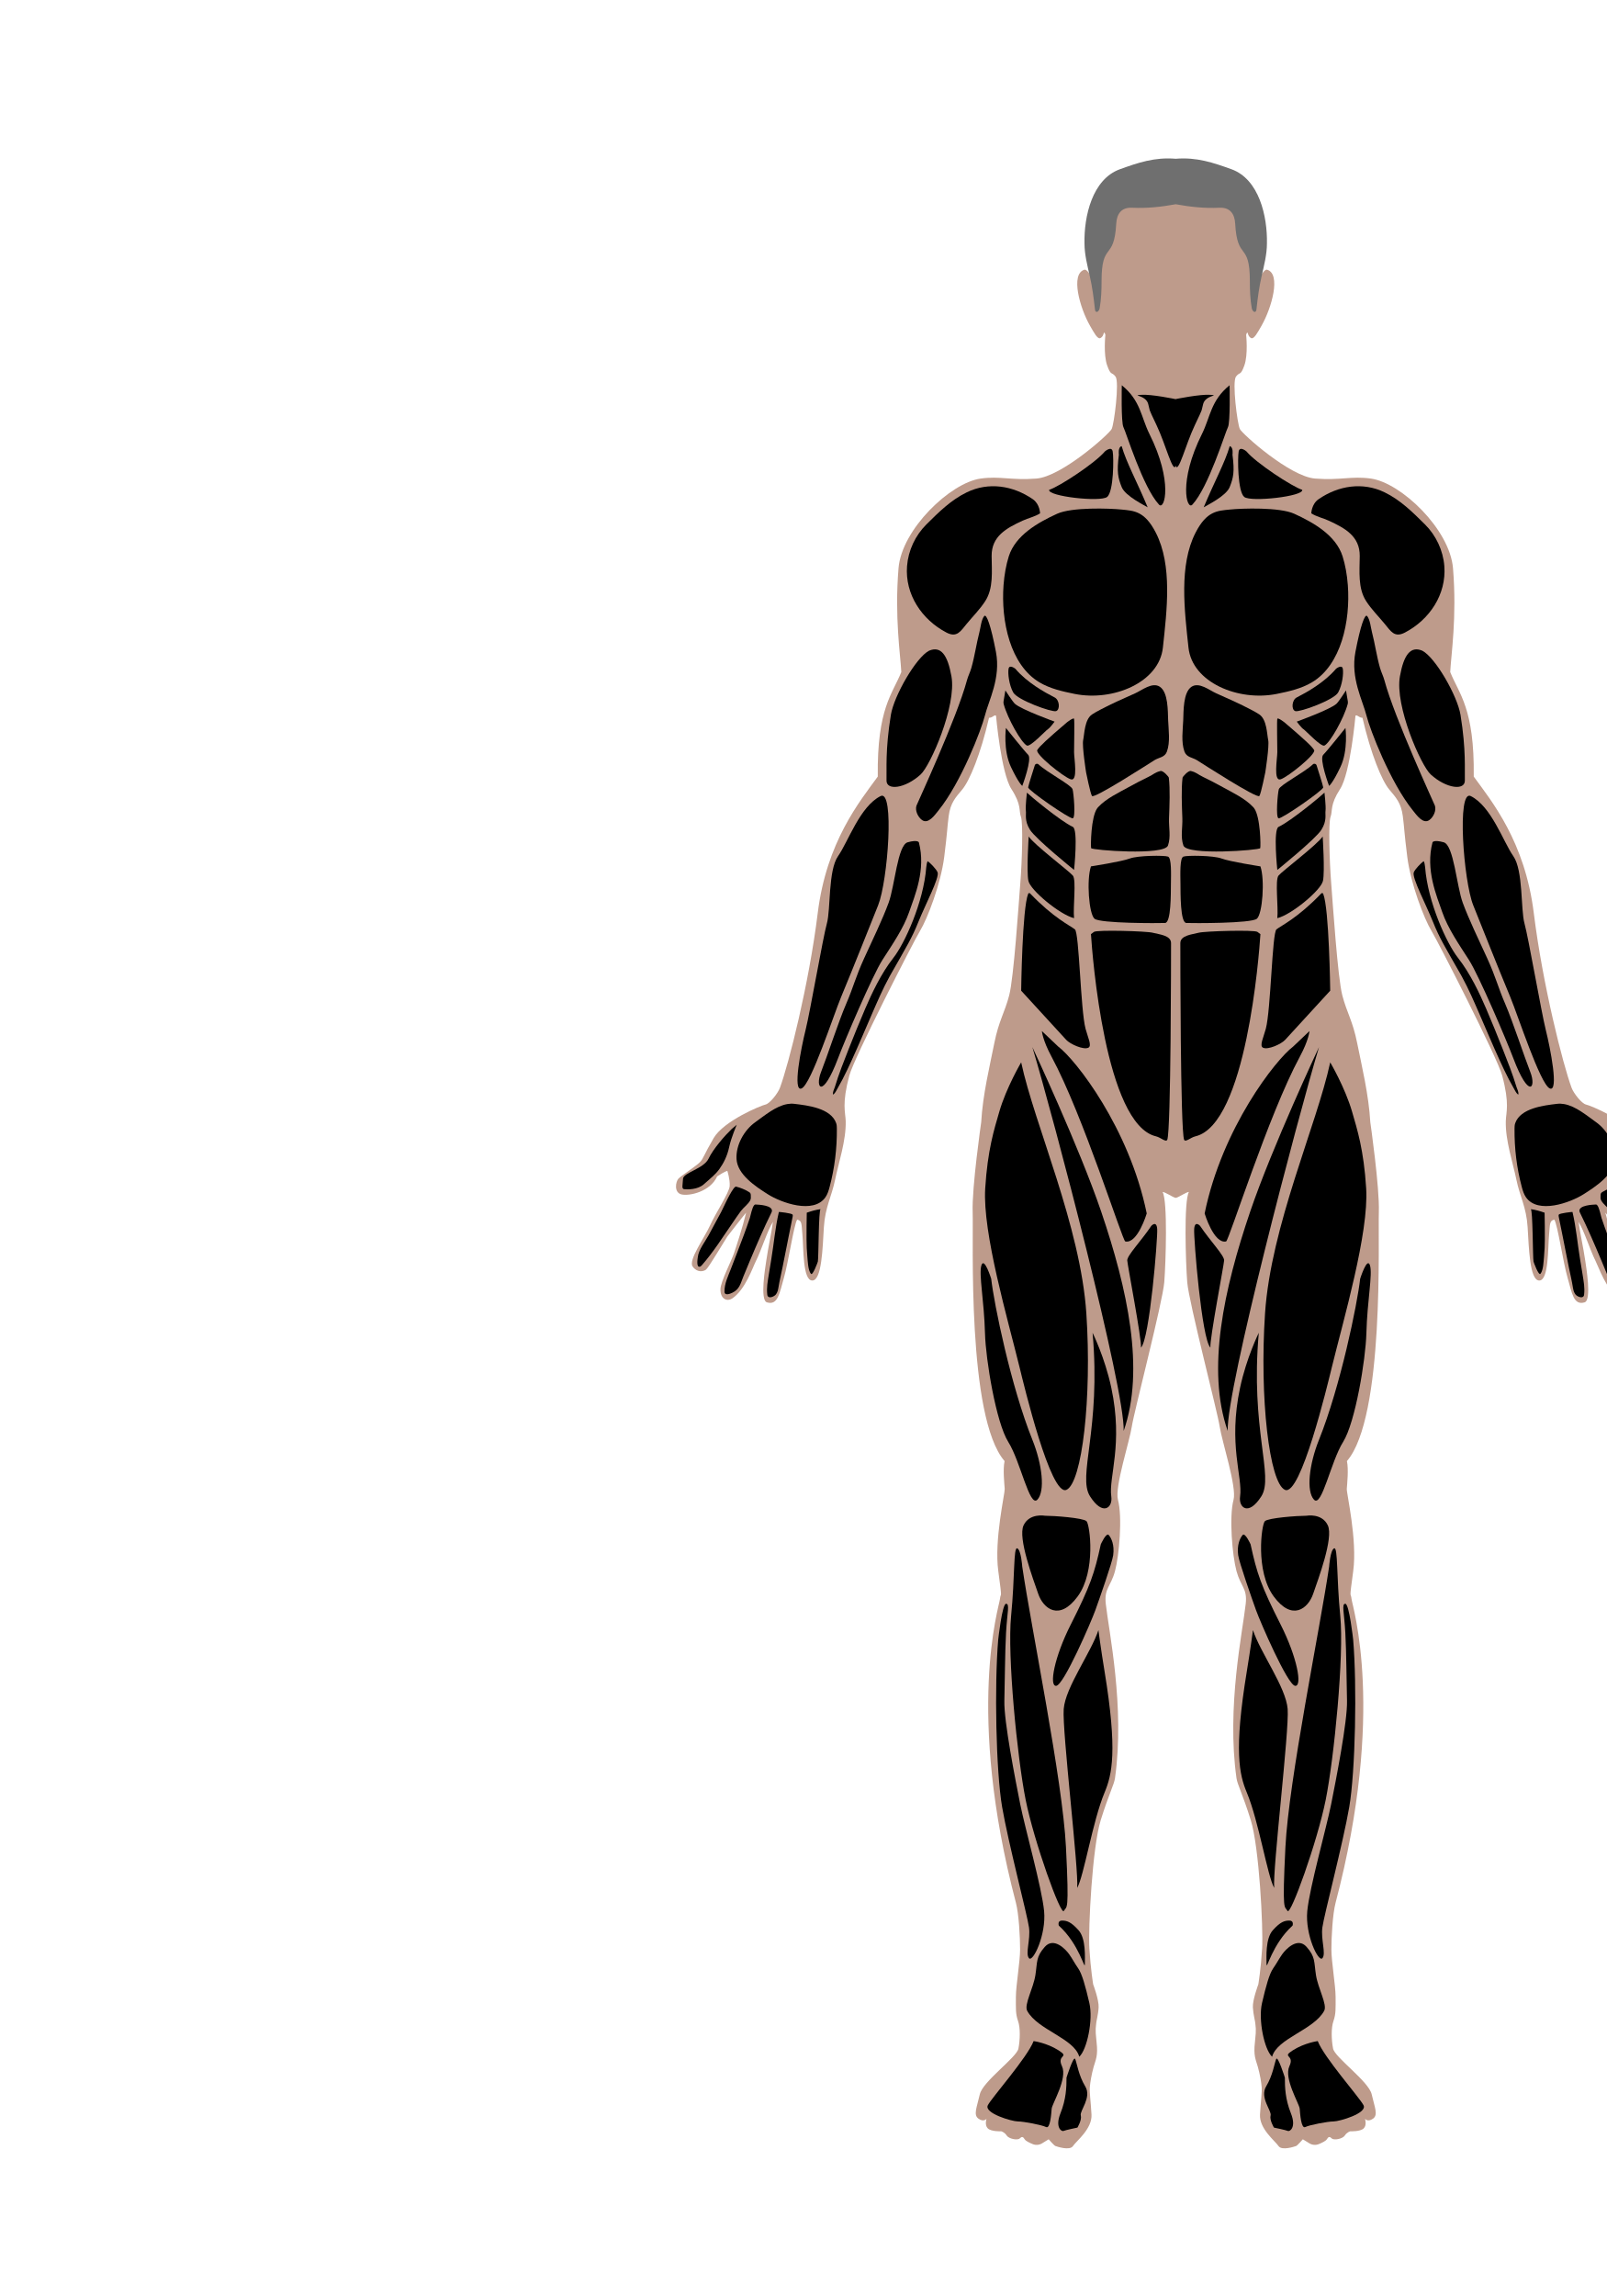
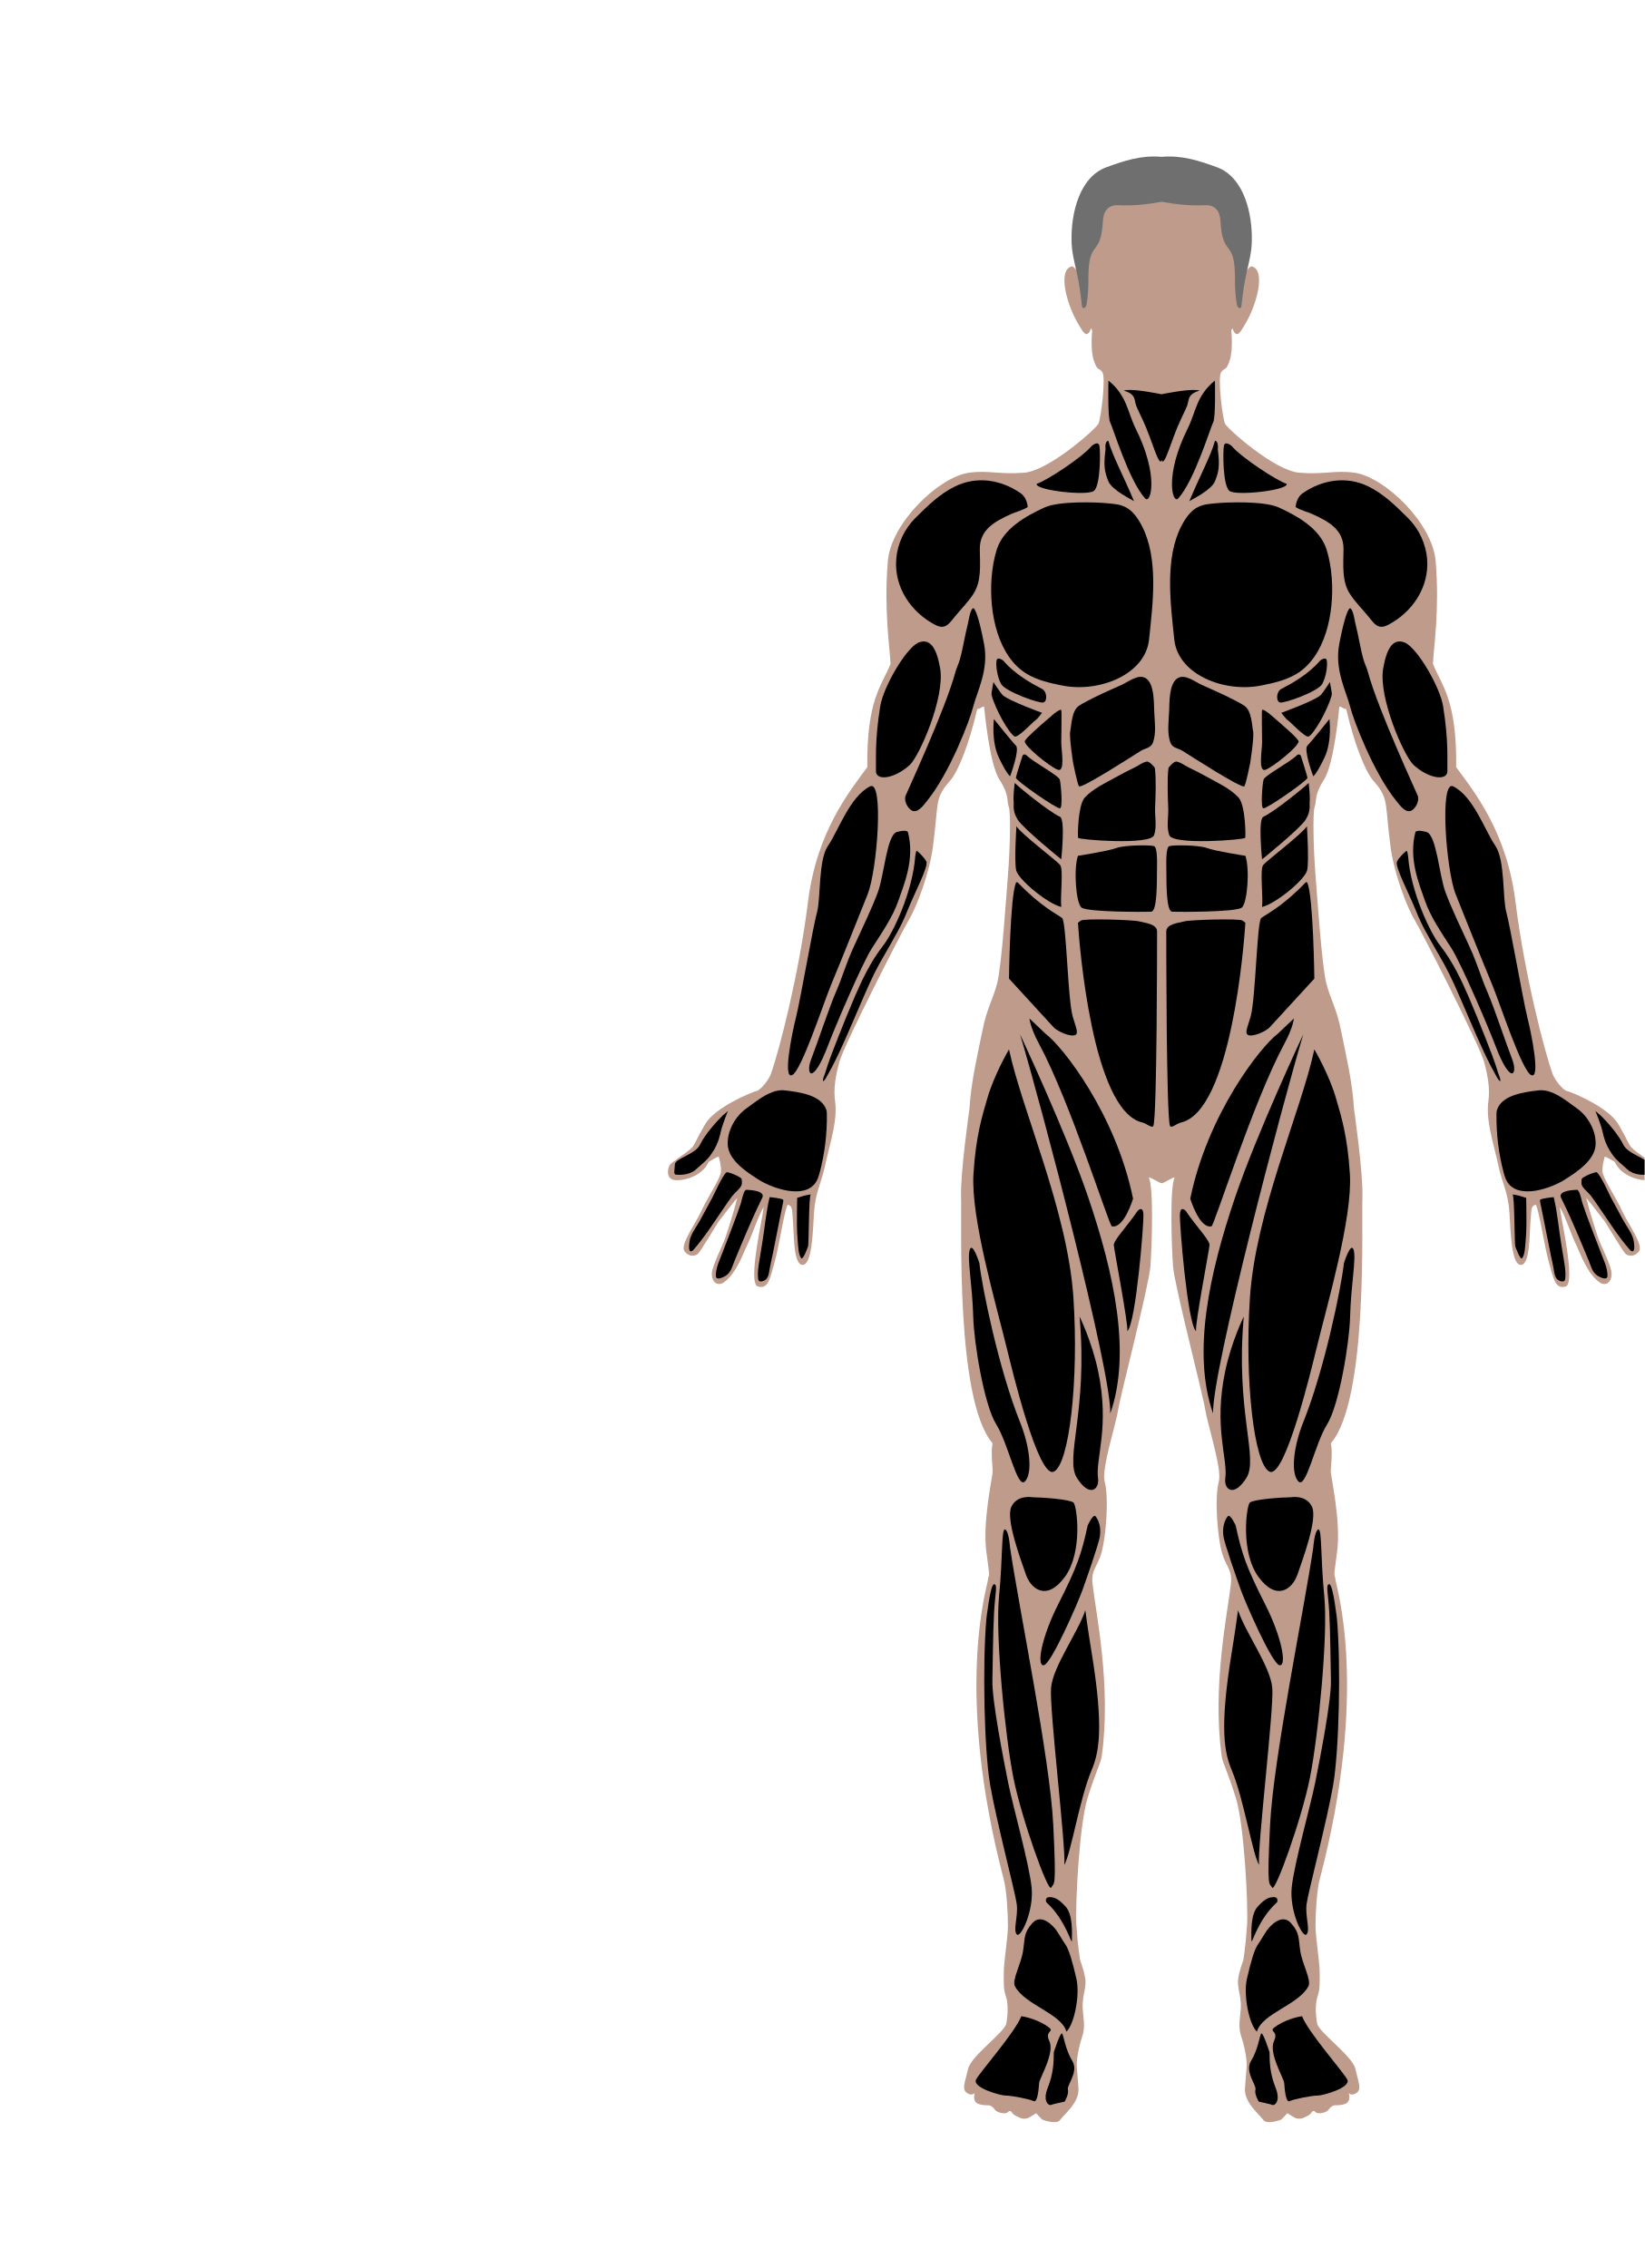
- <svg xmlns="http://www.w3.org/2000/svg" version="1.1" viewBox="0 0 1400 2000" preserveAspectRatio="xMidYMid slice">
+ <svg xmlns="http://www.w3.org/2000/svg" version="1.1" viewBox="0 0 1450 2000" preserveAspectRatio="xMidYMid slice">
  <style type="text/css">
	.st0{fill:#BE9B8B;}
	.st1{fill:#6F6F6F;}
	.st2 { transition: fill .3s, stroke .3s; }
	.muscle.active { fill:rgba(139,92,246,0.55) !important; stroke:#8b5cf6; stroke-width:3; }
</style>
  <g id="Background">
</g>
  <g id="Art">
    <g id="Anterior_Body">
      <path class="st0" d="M1457.55,1026.66c-2.44-2.56-15.49-10.97-18.66-14.27c-3.17-3.29-3.17-5.85-11.95-20.97    c-8.78-15.12-41.52-28.53-45.18-29.26c-3.66-0.73-10.79-9.69-12.62-14.63c-7.54-20.36-25.24-89.99-32.92-152.17    c-7.68-62.19-36.58-97.3-52.31-118.89c0.73-59.63-12.94-72.05-20.49-91.08c0.73-15,5.94-47.59,2.42-90.44    c-2.79-33.94-45.22-74.42-71.56-78.08c-17.06-2.37-26.46,1.71-48.53,0c-22.07-1.71-63.41-38.78-65.6-43.16    c-2.19-4.39-6.83-40.97-3.41-45.6c3.41-4.63,3.9-0.24,7.32-9.75c3.41-9.51,1.57-26.61,1.57-26.61s0.91-3.65,1.54-1.13    c0.37,1.46,1.1,2.99,2.74,3.84c2.55,1.32,5.73-4.84,9.08-10.67c8.91-15.51,17.26-45.11,4.94-48.83c-2.24-0.68-5.49,5.12-5.49,5.12    c0-2.93,2.93-30-1.46-46.82c-3.52-13.48-16.68-26.95-27.07-35.12c-12.69-9.97-38.58-10.68-45.03-10.73v0c-0.13,0-0.37,0-0.57,0    c-0.2,0-0.44,0-0.57,0v0c-6.45,0.05-32.33,0.75-45.03,10.73c-10.39,8.16-23.55,21.64-27.07,35.12    c-4.39,16.83-1.46,43.9-1.46,46.82c0,0-3.24-5.8-5.49-5.12c-12.32,3.72-3.97,33.32,4.94,48.83c3.35,5.83,6.53,11.99,9.08,10.67    c1.65-0.85,2.38-2.38,2.74-3.84c0.63-2.52,1.54,1.13,1.54,1.13s-1.84,17.1,1.57,26.61c3.41,9.51,3.9,5.12,7.32,9.75    c3.41,4.63-1.22,41.21-3.41,45.6c-2.19,4.39-43.53,41.46-65.6,43.16c-22.07,1.71-31.47-2.37-48.53,0    c-26.34,3.66-68.77,44.14-71.56,78.08c-3.52,42.85,1.69,75.44,2.42,90.44c-7.54,19.04-21.22,31.46-20.49,91.08    c-15.73,21.58-44.63,56.7-52.31,118.89c-7.68,62.19-25.38,131.81-32.92,152.17c-1.83,4.94-8.96,13.9-12.62,14.63    c-3.66,0.73-36.4,14.14-45.18,29.26c-8.78,15.12-8.78,17.68-11.95,20.97c-3.17,3.29-16.22,11.71-18.66,14.27    c-2.44,2.56-4.15,12.19,2.68,13.78c6.83,1.59,25.09-2.38,31.03-15.73c7.13-4.66,8.87-4.76,8.87-4.76s2.41,7.32,2.04,13.17    c-0.37,5.85-12.38,23.78-17.13,34.39c-4.76,10.61-19.02,30.18-15.18,35.67c3.84,5.49,9.33,4.57,11.71,2.74    c2.38-1.83,15.91-24.78,18.56-28.81c3.02-3.93,14.36-18.56,16.37-20.76c-3.23,13.35-8.47,29.08-10.55,35.3    c-2.07,6.22-11.74,24.94-11.83,31.34c-0.12,8.9,6.02,10.87,10.12,8.17c11.46-7.56,17.9-26.93,20.73-32.56    c4.79-9.53,10-26.46,14.88-34.26c-1.22,9.51-4.2,22.62-5.79,33.71c-0.81,5.61-5.73,34.5,0.55,36.4    c9.69,2.93,10.97-8.23,14.81-21.4c3.84-13.17,8.6-45.73,11.52-50.66c4.39,0.91,3.73,4.02,4.57,12.8    c1.11,11.54,0.18,40.24,8.6,40.24c8.41,0,9.02-28.9,10.12-46.46c1.1-17.56,6.83-26.83,9.75-41.21    c2.93-14.39,9.74-34.38,9.27-51.21c-0.22-7.82-3.54-14.75,3.17-39.75c4.11-15.34,55.85-116.57,61.66-126.08    c6.3-10.3,18.08-40.97,21.01-64.38c2.93-23.41,2.44-24.39,3.9-35.6c1.46-11.22,6-16.16,11.71-22.92    c6.58-7.8,16.1-30.97,23.41-62.55c3.41-0.12,4.46-2.94,6.1-1.83c0,0,4.39,49.99,13.41,63.89c9.02,13.9,6.34,19.02,8.29,24.14    c1.95,5.12,0.98,38.53-0.49,57.06c-1.46,18.53-5.73,83.16-9.75,98.52c-4.02,15.36-9.02,21.95-12.92,41.46    c-3.9,19.51-10.12,45.05-11.46,69.01c0,0-8.2,56.88-7.44,78.28c0.81,22.93-5.12,178.88,27.8,216.92    c-1.59,7.44-0.12,20.36,0.12,24.26c0.24,3.9-9.27,44.38-5.61,71.45c3.66,27.07,2.19,17.68,1.46,24.45    c-0.73,6.77-30,97.49,13.9,264.54c2.62,9.98,3.66,30.12,3.66,40.73c0,10.61-3.66,31.46-3.66,41.34c0,9.88-0.37,14.63,1.83,20.85    c2.19,6.22,1.83,16.46,0.37,24.14c-1.46,7.68-31.09,28.53-33.65,39.87c-2.56,11.34-5.85,17.92-1.1,21.22c4.76,3.29,6.95,0,6.95,0    s-1.83,5.49,1.1,8.41c2.93,2.93,11.71,2.56,11.71,2.56s2.93,0.73,4.76,3.66c1.83,2.93,9.51,4.39,11.34,2.56    c1.83-1.83,2.93-1.68,4.39,0.81c0.79,1.34,4.04,2.92,6.86,4.09c2.71,1.12,5.79,0.88,8.29-0.66l5.7-3.51c0,0,4.76,5.49,5.85,5.85    c1.1,0.37,12.44,4.39,15.36,0c2.93-4.39,16.83-15,16.1-27.44c-0.73-12.44-1.83-19.39-1.46-23.78c0.37-4.39,1.46-10.97,3.29-17.56    c1.83-6.58,4.02-9.51,2.56-21.95c-1.46-12.44-0.37-13.17-0.37-15.36c0-2.19,1.83-8.05,2.19-14.63c0.37-6.58-4.76-20.12-4.76-20.12    s-2.2-13.17-3.29-31.09c-1.1-17.92,2.56-88.52,9.88-111.94c7.32-23.41,11.61-30.74,12.44-36.58    c8.78-61.82-5.48-128.38-8.05-151.93c-1.46-13.41,4.39-14.88,8.05-28.41c3.66-13.53,6.58-47.19,2.56-62.19    c-2.95-11,10.24-51.21,12.07-63.65c1.83-12.44,26.95-108.64,28.29-125.84c1.34-17.19,3.05-70.52-1.46-78.57    c2.15,0,8.3,4.27,10.93,5.02c0.11,0.1,0.3,0.12,0.53,0.1c0.23,0.02,0.42,0,0.53-0.1c2.62-0.74,8.78-5.02,10.93-5.02    c-4.51,8.05-2.8,61.37-1.46,78.57c1.34,17.19,26.46,113.4,28.29,125.84c1.83,12.44,15.02,52.65,12.07,63.65    c-4.02,15-1.1,48.65,2.56,62.19c3.66,13.53,9.51,15,8.05,28.41c-2.57,23.55-16.83,90.11-8.05,151.93    c0.83,5.84,5.12,13.17,12.44,36.58c7.32,23.41,10.97,94.01,9.88,111.94c-1.1,17.92-3.29,31.09-3.29,31.09s-5.12,13.53-4.76,20.12    c0.37,6.58,2.19,12.44,2.19,14.63c0,2.19,1.1,2.93-0.37,15.36c-1.46,12.44,0.73,15.36,2.56,21.95c1.83,6.58,2.93,13.17,3.29,17.56    c0.37,4.39-0.73,11.34-1.46,23.78c-0.73,12.44,13.17,23.05,16.1,27.44c2.93,4.39,14.27,0.37,15.36,0c1.1-0.37,5.85-5.85,5.85-5.85    l5.7,3.51c2.5,1.54,5.58,1.78,8.29,0.66c2.82-1.17,6.07-2.75,6.86-4.09c1.46-2.49,2.56-2.64,4.39-0.81    c1.83,1.83,9.51,0.37,11.34-2.56c1.83-2.93,4.76-3.66,4.76-3.66s8.78,0.37,11.71-2.56c2.93-2.93,1.1-8.41,1.1-8.41    s2.19,3.29,6.95,0c4.76-3.29,1.46-9.88-1.1-21.22c-2.56-11.34-32.19-32.19-33.65-39.87c-1.46-7.68-1.83-17.92,0.37-24.14    c2.19-6.22,1.83-10.97,1.83-20.85c0-9.88-3.66-30.73-3.66-41.34c0-10.61,1.03-30.74,3.66-40.73    c43.9-167.05,14.63-257.77,13.9-264.54c-0.73-6.77-2.2,2.62,1.46-24.45c3.66-27.07-5.85-67.55-5.61-71.45    c0.24-3.9,1.71-16.83,0.12-24.26c32.92-38.04,26.99-193.99,27.8-216.92c0.76-21.4-7.44-78.28-7.44-78.28    c-1.34-23.97-7.56-49.51-11.46-69.01c-3.9-19.51-8.9-26.09-12.92-41.46c-4.02-15.36-8.29-79.99-9.75-98.52    c-1.46-18.53-2.44-51.94-0.49-57.06c1.95-5.12-0.73-10.24,8.29-24.14c9.02-13.9,13.41-63.89,13.41-63.89    c1.64-1.11,2.68,1.71,6.1,1.83c7.32,31.58,16.83,54.75,23.41,62.55c5.71,6.76,10.24,11.71,11.71,22.92    c1.46,11.22,0.98,12.19,3.9,35.6c2.93,23.41,14.71,54.08,21.01,64.38c5.82,9.51,57.55,110.74,61.66,126.08    c6.71,25,3.39,31.93,3.17,39.75c-0.47,16.84,6.34,36.82,9.27,51.21c2.93,14.39,8.66,23.66,9.75,41.21    c1.1,17.56,1.71,46.46,10.12,46.46s7.49-28.7,8.6-40.24c0.84-8.79,0.18-11.89,4.57-12.8c2.93,4.94,7.68,37.49,11.52,50.66    c3.84,13.17,5.12,24.33,14.82,21.4c6.28-1.89,1.36-30.79,0.55-36.4c-1.6-11.1-4.57-24.2-5.79-33.71    c4.88,7.8,10.08,24.74,14.88,34.26c2.83,5.63,9.27,25,20.73,32.56c4.1,2.7,10.24,0.73,10.12-8.17    c-0.09-6.4-9.75-25.12-11.83-31.34c-2.07-6.22-7.32-21.95-10.55-35.3c2.01,2.19,13.35,16.83,16.37,20.76    c2.65,4.02,16.19,26.98,18.56,28.81c2.38,1.83,7.86,2.74,11.71-2.74c3.84-5.49-10.43-25.06-15.18-35.67    c-4.76-10.61-16.77-28.53-17.13-34.39c-0.37-5.85,2.04-13.17,2.04-13.17s1.74,0.09,8.87,4.76c5.94,13.35,24.2,17.31,31.03,15.73    C1461.69,1038.85,1459.98,1029.22,1457.55,1026.66z" />
      <path class="st1" d="M1072.78,147.39c-15.56-5.59-30.2-10.65-48.53-9.1c-18.33-1.56-32.97,3.5-48.53,9.1    c-24.2,8.7-31.43,41.17-30.93,64.6c0,9.67,2.51,19.29,4.65,28.65c2.19,9.6,3.4,19.01,4.47,28.8c0.08,0.73,0.2,1.54,0.79,1.98    c1.39,1.05,2.99-1.1,3.29-2.82c1.38-7.81,1.68-15.46,1.68-23.52c-0.04-35.19,10.94-17.15,12.78-50.26    c0.47-8.49,4.45-14.31,13.84-13.86c12.95,0.62,25.3-0.72,37.98-3.05c12.68,2.33,25.03,3.67,37.97,3.05    c9.39-0.45,13.37,5.37,13.84,13.86c1.84,33.11,12.81,15.07,12.78,50.26c-0.01,8.06,0.3,15.71,1.68,23.52    c0.3,1.72,1.9,3.87,3.29,2.82c0.58-0.44,0.71-1.25,0.79-1.98c1.07-9.79,2.28-19.2,4.47-28.8c2.14-9.37,4.65-18.98,4.65-28.65    C1104.21,188.56,1096.99,156.09,1072.78,147.39z" />
      <g>
        <path id="chest-2" class="muscle" d="M874.27,509.7c-2.35,31.47,5.9,69.53,31.23,84.64c9.3,5.55,20.1,7.97,30.71,10.11     c33.33,6.72,73.63-9.88,76.89-40.34c3.49-32.59,8.45-71.6-6.18-100.13c-9.73-18.98-19.14-19.02-29.75-20.12     c-10.61-1.1-43.41-2.19-56.22,3.66c-16.64,7.61-36.25,18.66-42.1,37.07C876.54,491.92,874.96,500.53,874.27,509.7z" />
        <path class="muscle" d="M884.51,582.51c10.24,12.07,25.49,20.52,34.26,25.01c4.43,2.27,4.88,10.84,1.22,11.93     c-3.66,1.1-33.65-9.6-37.31-16.32s-4.76-16.6-4.02-20.62C879.38,578.49,884.51,582.51,884.51,582.51z" />
        <path class="st2" d="M874.29,610.84c-0.14,0.81-0.12,1.63,0.09,2.42c3.4,12.63,15.42,33.77,20.24,36.18     c2.93,1.46,16.46-13.17,18.29-14.27c1.83-1.1,5.85-6.58,5.85-6.58s-29.07-10.51-34.6-15.55c-1.96-1.79-8.29-11.64-8.29-11.64     L874.29,610.84z" />
        <path class="st2" d="M876.34,634.09c0,0-2.56,19.39,4.39,34.02c6.95,14.63,9.88,16.46,9.88,16.46s8.78-23.41,5.12-27.07     C892.07,653.84,876.34,634.09,876.34,634.09z" />
        <path id="obliques-left-1" class="muscle" d="M896.18,728.65c4.63,7.07,35.33,30.18,38.5,34.08c3.17,3.9-0.03,27.74,1.04,37.07     c-12.19-2.93-38.09-24.26-39.8-32.56C894.21,758.95,896.18,728.65,896.18,728.65z" />
        <path id="obliques-left-2" class="muscle" d="M894.63,690.46c1.71,1.83,28.72,24.51,40,29.82c4.83,2.28,1.09,37.49,1.09,37.49s-33.37-26.9-38.4-34.95     c-5.04-8.05-3.11-13.22-3.6-16.64C893.22,702.77,894.63,690.46,894.63,690.46z" />
        <path id="abs-1" class="muscle" d="M951.32,622.38c-6.53,4.43-6.58,17.19-7.68,22.31c-1.1,5.12,2.56,28.17,2.56,28.17s3.66,18.29,5.12,20.49     c1.83,2.74,49.91-28.36,54.53-31.23c3.9-2.41,8.94-2.36,10.76-7.45c3-8.37,1.43-18.59,1.06-27.39     c-0.32-7.74,0.14-24.23-7.26-29.08c-6.63-4.35-15.58,3.13-21.5,5.74c-10.21,4.51-20.44,9.06-30.33,14.26     C956.13,619.49,953.64,620.81,951.32,622.38z" />
        <path id="abs-2" class="muscle" d="M1011.02,671.61c-4.91,1.18-5.78,2.83-10.5,5.1c-5.83,2.81-11.58,5.81-17.24,8.95     c-8.79,4.86-19.61,9.91-26.55,17.39c-0.27,0.29-0.53,0.58-0.77,0.9c-5.61,7.56-5.85,33.17-5.37,34.87     c0.49,1.71,63.79,6.71,66.94-2.32c2.66-7.63,0.62-15.72,0.91-23.67c0.42-11.48,1.05-25.16-0.18-35.41     C1018.16,676.59,1013.33,671.06,1011.02,671.61z" />
        <path id="abs-3" class="muscle" d="M950.43,754.68c-3.98,11.71-1.78,41.46,3.09,45.6c4.88,4.15,56.09,3.96,61.45,3.71     c5.36-0.24,5.03-25.91,5.12-34.2s0.65-22.39-2.52-23.61c-3.17-1.22-26.25-1.02-33.33,1.66     C977.17,750.54,950.43,754.68,950.43,754.68z" />
        <path id="abs-4" class="muscle" d="M950.43,813.7c1.14,18.05,12.42,165.73,56.66,176.14c4.15,0.98,8.57,5.44,9.82,3     c3.29-7.8,3.29-164.5,3.29-171.33c0-6.83-10.46-7.53-15.83-8.99c-5.36-1.46-48.72-2.71-51.33-0.76     C950.43,813.7,950.43,813.7,950.43,813.7z" />
        <path id="obliques-left-3" class="muscle" d="M895.74,778.54c0.28-0.68,1.18-0.79,1.69-0.26c20.6,21.53,35.02,28.05,39.02,31.28     c3.78,3.05,4.88,69.99,9.27,86.57c1.98,7.46,5.77,14.89,2.46,16.5c-4.39,2.13-15.96-3.21-19.26-6.8l-39.29-42.86     C889.63,862.96,890.5,791.39,895.74,778.54z" />
        <path id="obliques-left-5" d="M929.38,629.33c-16.58,14.14-23.95,20.89-25.73,24.02c-1.98,3.48,22.56,23.29,29.14,25.48     c6.58,2.19,2.93-18.05,2.93-23.66c0-5.61,0.49-27.56,0-29.02C935.23,624.7,929.38,629.33,929.38,629.33z" />
        <path id="obliques-left-4" class="muscle" d="M901.49,666.67c0.44-1.39,2.17-1.87,3.23-0.87c7.58,7.16,28.49,17.87,29.68,21.69     c0.92,2.97,2.9,24.6,0.22,25.33c-2.68,0.73-39.36-24.69-38.9-27C896.33,682.76,899.77,672.13,901.49,666.67z" />
        <path class="st2" d="M977.3,335.6c16.46,13.29,16.78,27.82,24.02,42.31c20.85,41.7,13.26,66.86,8.42,61.68     c-14.1-15.1-28.78-63.39-30.98-67.41C976.57,368.15,977.3,335.6,977.3,335.6z" />
        <path class="st2" d="M974.76,396.07c-1.95,15.12-0.75,20.12,2.42,28.17c3.17,8.05,20.97,16.46,22.67,17.68     c-9.63-23.05-18.53-38.9-22.67-53.29C973.76,389.37,974.76,396.07,974.76,396.07z" />
        <path class="st2" d="M962.54,393.27c-8.29,10-39.75,30.67-48.53,33.41c-1.46,5.67,44.63,10.85,50.48,6.22     c5.85-4.63,5.85-34.51,4.88-39.63C968.4,388.15,962.54,393.27,962.54,393.27z" />
        <path id="delts-left" class="muscle" d="M906.1,447.16c-4.4,2.87-10.44,4.19-15.21,6.39c-14.07,6.48-27.13,13.52-26.99,30.78     c0.1,13.43,1.71,27.98-5.56,39.27c-4.63,7.19-10.74,13.22-16.16,19.79c-5.36,6.49-8.52,12.38-17.65,7.61     c-21.42-11.2-36.22-33.2-34.33-57.85c1.05-13.63,7.23-26.79,16.93-36.4c10.77-10.67,21.24-21.16,35.15-27.91     c19.07-9.25,40.29-5.85,57.48,6C905.97,439.12,906.1,447.16,906.1,447.16z" />
        <path id="biceps-left-1" class="muscle" d="M842.43,592.49c-8.96,33.34-43.46,107.59-44.03,109.34c-1.37,4.27,1.32,9.91,4.82,12.46     c5.48,3.99,11.25-4.45,14.21-8.1c20-24.67,37.66-71.08,40.48-82.46c3.38-13.64,14.14-32.92,9.75-55.85     c-4.39-22.92-8.29-33.65-10.24-31.21c-2.57,3.22-3.13,9.96-4.13,13.81c-2.7,10.4-4.13,21.16-7.08,31.41     C845.19,585.48,843.41,588.84,842.43,592.49z" />
        <path id="biceps-left-2" class="muscle" d="M809.39,566.82c-11.35,5.85-30.59,39.29-33.29,55.97c-5,30.94-3.48,47.8-3.78,56.94     c-0.3,9.14,16.1,7.32,29.75-5.12c8.51-7.75,31.39-59.75,26.83-85.44C825.57,570.42,819.64,562.43,809.39,566.82z" />
        <path id="forearm-left-1" class="muscle" d="M767.2,693.43c12.24-6.09,6.29,74.05-2.19,95.15c-9.02,22.44-20.8,52.33-32.19,79.74     c-6.81,16.39-26.09,75.84-34.39,79.74c-8.29,3.9-0.49-35.36,3.41-50.97c3.9-15.61,15.12-80.51,18.53-92.69     c3.41-12.18,0.98-46.12,9.75-58.66C738.92,733.22,749.16,702.42,767.2,693.43z" />
        <path id="forearm-left-2" class="muscle" d="M800.49,733.71c6.34,23.9-3.6,46.64-8.47,60.78c-4.88,14.14-14.45,27.98-23.23,41.64     c-8.78,13.66-32.96,70.49-38.65,85.6c-13.65,36.21-20.24,25.85-14.88,12.19c5.37-13.66,15.49-44.63,21.83-59.26     c6.34-14.63,8.17-23.3,15.73-39.87c7.44-16.3,15.97-33.78,21.34-48.41c5.37-14.63,7.8-50.24,16.58-52.68     C799.52,731.27,800.49,733.71,800.49,733.71z" />
        <path id="forearm-left-3" class="muscle" d="M778.3,834.37c-10.77,13.66-19.1,31.59-24.51,44.2c-4.99,11.65-9.79,23.4-14.43,35.19     c-4.3,10.93-8.69,21.93-12.06,33.2c-0.56,1.88-2.23,4.64-1.44,6.61c2.02-1.64,3.01-4.16,4.28-6.34c1.34-2.3,2.61-4.64,3.83-7     c2.9-5.58,5.58-11.27,8.19-16.99c5.92-12.98,11.45-26.13,17.14-39.22c4.89-11.24,9.73-22.6,15.64-33.36     c0.29-0.53,0.59-1.07,0.89-1.6c14.14-24.87,18.53-31.7,24.39-46.33c5.85-14.63,18.53-38.53,16.58-42.92     c-1.36-3.06-6.26-7.95-8.4-9.51c-0.75-0.54-1.39,4.2-1.46,5.12C804.64,785.89,788.06,822,778.3,834.37z" />
        <path class="muscle" d="M910.36,1320.33c7.68,0,33.3,1.83,36.22,4.76c2.92,2.93,8.41,43.53-7.69,65.48     c-16.1,21.95-30,10.61-34.39-2.19s-17.92-48.65-12.8-59.63C896.82,1317.77,910.36,1320.33,910.36,1320.33z" />
        <path class="st2" d="M959.01,1345.21c-5.49,25.24-9.12,36.21-26.34,70.23c-14.11,27.89-19.04,53.77-12.45,53.04     c6.59-0.73,30.37-55.65,34.03-65.85c3.66-10.21,14.67-41.47,15.55-47.91c1.24-9.09-1.65-15-3.84-17.56     C963.76,1334.6,959.01,1345.21,959.01,1345.21z" />
        <path class="st2" d="M956.93,1419.95c-6.34,19.51-28.78,49.75-30.24,68.77c-1.46,19.02,13.32,140.71,11.71,155.83     c5.94-10.32,13.4-58.05,23.9-83.16c6.47-15.46,11.4-36.05,0-105.35C958.97,1435.83,956.93,1419.95,956.93,1419.95z" />
        <path class="st2" d="M890.56,1364.59c8.09,54.87,35.16,185.83,38.09,244.36c2.93,58.53,0.73,50.85-1.83,55.6     c-2.56,4.76-25.97-60.24-33.29-96.82c-7.32-36.58-16.1-125.84-12.68-159.98c3.41-34.14,1.95-60.48,5.37-59.02     C889.63,1350.21,890.56,1364.59,890.56,1364.59z" />
        <path class="st2" d="M869.63,1428.24c-3.41,39.99-1.95,114.62,3.41,145.83s21.95,94.13,23.41,104.86s-3.41,22.92,0,26.83     c3.41,3.9,15.12-20.48,13.17-40.97c-1.95-20.49-16.74-72.68-20.81-93.16c-4.07-20.48-14.31-72.18-13.82-90.23     c0.49-18.05,0.49-40.97,1.46-59.02c0.98-18.05,3.41-25.36,0-25.36C873.04,1397.03,869.63,1428.24,869.63,1428.24z" />
        <path class="st2" d="M894.89,1751.61c9.11,16.7,40.97,23.9,45.36,39.99c6.83-6.34,12.19-32.19,8.78-46.82s-6.34-25.36-9.75-30.24     c-3.41-4.88-4.41-7.32-7.8-12.19c-3.04-4.36-13.41-15.3-21.22-6.52c-7.8,8.78-6.44,12.86-8.22,24.57     C900.26,1732.1,891.97,1746.25,894.89,1751.61z" />
        <path class="st2" d="M922.43,1677.36c17.92,16.22,22.68,39.51,22.68,33.65s1.1-22.31-5.49-29.63     c-6.58-7.32-10.17-8.41-14.41-8.41C920.96,1672.97,922.43,1677.36,922.43,1677.36z" />
        <path id="calves-left" d="M900.48,1777.95c-5.49,14.27-36.21,48.9-39.87,55.85c-3.66,6.95,20.97,14.14,26.09,14.14     c5.12,0,20.97,3.05,24.63,4.88c3.66,1.83,4.51-11.58,4.88-15.97c0.37-4.39,13.97-26.34,9-36.95s7.34-7.32-3.02-13.9     C911.82,1779.41,900.48,1777.95,900.48,1777.95z" />
        <path class="st2" d="M929.13,1809.78c0,8.41-0.29,18.66-5.27,31.09c-4.97,12.44,1.1,16.1,2.63,15.36     c1.54-0.73,12.15-2.93,12.15-2.93s4.02-6.58,2.93-10.61c-1.1-4.02,9.75-15.63,3.9-25.24c-5.85-9.61-7.34-20.61-8.78-23.9     C935.26,1790.27,929.13,1809.78,929.13,1809.78z" />
        <path class="st2" d="M685.9,961.73c2.02-0.35,4.05-0.44,6.09-0.2c11.62,1.38,31.87,3.72,36.48,16.86     c0.54,1.53,0.58,3.17,0.59,4.79c0.16,17.13-1.93,34.31-6.34,50.87c-0.83,3.11-1.79,6.25-3.64,8.89     c-10.4,14.89-38.44,4.77-50.17-2.66c-10.6-6.71-26.53-17.09-27.26-30.73c-0.65-12.12,6.6-25.12,16.35-32.04     C666,971.84,675.73,963.49,685.9,961.73z" />
        <path class="st2" d="M702.85,1056.35c-0.14,7.75-0.25,15.5-0.2,23.25c0.05,4.98,0.19,9.97,0.69,14.94     c0.42,4.13,0.52,11.78,3.12,15.03c1.55,1.93,5.91-9.97,6.06-10.7c0.68-3.38,0.56-45.37,2.39-45.58     C710.83,1053.77,706.72,1055,702.85,1056.35z" />
        <path class="st2" d="M678.56,1055.72c-3.22,13.53-4.35,27.69-6.65,41.41c-0.75,4.49-1.51,8.98-2.21,13.48     c-0.92,5.95-1.94,10.86-1.27,16.98c0.06,0.57,0.15,1.17,0.51,1.61c1.69,2.02,5.72-0.04,6.96-1.57c1.37-1.7,1.92-3.9,2.27-6.05     c0.97-5.98,2.39-11.89,3.6-17.83c1.83-9.01,3.56-18.05,5.38-27.06c1.12-5.54,2.24-11.08,3.36-16.62c0.14-0.67,0.27-1.4-0.03-2.02     C689.88,1056.77,678.59,1055.58,678.56,1055.72z" />
        <path class="st2" d="M657.12,1049.72c-1.94,2.01-3.24,9.4-3.86,11.24c-1.68,5.04-3.47,10.04-5.31,15.02     c-3.62,9.78-7.46,19.48-11.16,29.23c-2.47,6.5-5.71,12.78-5.62,19.91c0.05,3.81,4.76,1.93,6.76,0.99     c6.39-3.02,7.2-8.04,9.6-13.96c1.86-4.58,3.76-9.14,5.67-13.69c5.94-14.12,11.96-28.18,18.73-41.92     c0.25-0.51,0.51-1.04,0.57-1.61c0.52-5.06-11.37-5.59-14.36-5.71C657.78,1049.19,657.44,1049.38,657.12,1049.72z" />
        <path class="st2" d="M640.25,1034.07c-3.44,2.89-10.72,19.33-11.99,21.68c-3.65,6.75-7.29,13.5-10.93,20.25     c-2.94,5.45-8.7,12.6-9.38,18.88c-0.21,1.55-1.63,10.07,2.16,8.34c0.57-0.26,1-0.74,1.41-1.21c10-11.34,17.77-23.92,26.36-36.29     c2.52-3.63,4.91-7.34,7.58-10.86c2.3-3.03,6.23-5.86,8.05-9.1c0.79-1.41,0.69-3.13,0.57-4.74c-0.04-0.58-0.09-1.18-0.4-1.67     c-0.28-0.45-0.75-0.76-1.2-1.04c-3.47-2.12-7.27-3.7-11.22-4.66C640.99,1033.58,640.65,1033.74,640.25,1034.07z" />
        <path class="st2" d="M637.47,983.43c-6.1,5.85-16.1,17.28-20.24,25.95c-4.15,8.68-21.95,12.09-22.19,17.46     c-0.24,5.37-1.46,8.78,0.98,9.02c2.44,0.24,11.71,0.73,17.31-4.39c5.61-5.12,9.75-8.05,13.41-13.17     c3.66-5.12,6.83-11.22,8.54-19.27c1.71-8.05,6.58-19.27,6.58-19.27L637.47,983.43z" />
        <path class="st2" d="M1024.06,347.67c0.41,19.02,2.78,50.97,0.26,58.04c-2.52,7.07-8.54-18.05-16.75-35.36     c-8.2-17.31-5.11-10.81-7.31-18.62c-2.19-7.8-15.04-7.07-6.26-7.8C1002.78,343.2,1024.06,347.67,1024.06,347.67z" />
        <path class="st2" d="M921.93,911.66c15.01,11.22,61.83,70.72,77.09,145.35c0,0-7.99,26.72-18.7,24.39     c-2.38-0.52-36.79-110.11-64.23-160.95c-7.86-14.58-8.41-22.31-8.41-22.31L921.93,911.66z" />
        <path class="st2" d="M899.38,912.1c18.64,62.06,80.68,297.68,79.56,334.34c18.64-53.35,3.35-123.52-19.57-190.95     C940.2,999.1,899.38,912.1,899.38,912.1z" />
        <path class="st2" d="M889.63,925.39c11.71,54.59,51.72,142.56,56.79,218.75c4.89,73.42-3.75,147.8-17.41,153.65     c-13.66,5.85-36.87-90.8-40.85-107.07c-10.09-41.27-32.29-116.65-29.85-155.59c2.11-33.61,7.77-51.23,12.29-66.82     C876.68,947.36,889.63,925.39,889.63,925.39z" />
        <path class="st2" d="M863.53,1113.9c2.44,21.95,17.19,93.77,35.85,140.22c8.69,21.64,11.22,44.87,4.39,52.19     c-6.83,7.32-14.63-33.17-25.36-50.24s-19.69-72.17-20.28-94.38c-0.77-28.98-5.57-51.7-3.13-59.5     C857.44,1094.39,863.53,1113.9,863.53,1113.9z" />
        <path class="st2" d="M951.84,1160.97c7.53,84.01-13.38,124.86-2.23,142.42c11.15,17.56,19.91,9.94,18.53,0.24     c-2.44-17.21,10.61-45.2,0-94.86C962.54,1182.5,951.84,1160.97,951.84,1160.97z" />
        <path class="st2" d="M1003.02,1067.81c-9.02,13.41-21.22,25.89-20.97,30.14c0.24,4.25,12.68,68.63,11.95,75.94     c7.56-7.32,14.63-95.11,14.14-103.16C1007.66,1062.69,1003.02,1067.81,1003.02,1067.81z" />
        <path id="chest-1" class="muscle" d="M1174.22,509.7c2.35,31.47-5.9,69.53-31.23,84.64c-9.3,5.55-20.1,7.97-30.71,10.11     c-33.33,6.72-73.63-9.88-76.89-40.34c-3.49-32.59-8.45-71.6,6.18-100.13c9.73-18.98,19.14-19.02,29.75-20.12     c10.61-1.1,43.41-2.19,56.22,3.66c16.64,7.61,36.25,18.66,42.1,37.07C1171.95,491.92,1173.54,500.53,1174.22,509.7z" />
        <path class="muscle" d="M1163.99,582.51c-10.24,12.07-25.49,20.52-34.26,25.01c-4.43,2.27-4.88,10.84-1.22,11.93     c3.66,1.1,33.65-9.6,37.31-16.32s4.76-16.6,4.02-20.62C1169.11,578.49,1163.99,582.51,1163.99,582.51z" />
        <path class="st2" d="M1174.2,610.84c0.14,0.81,0.12,1.63-0.09,2.42c-3.4,12.63-15.42,33.77-20.24,36.18     c-2.93,1.46-16.46-13.17-18.29-14.27c-1.83-1.1-5.85-6.58-5.85-6.58s29.07-10.51,34.6-15.55c1.96-1.79,8.29-11.64,8.29-11.64     L1174.2,610.84z" />
        <path class="st2" d="M1172.16,634.09c0,0,2.56,19.39-4.39,34.02c-6.95,14.63-9.88,16.46-9.88,16.46s-8.78-23.41-5.12-27.07     C1156.43,653.84,1172.16,634.09,1172.16,634.09z" />
        <path id="obliques-right-1" class="muscle" d="M1152.31,728.65c-4.63,7.07-35.33,30.18-38.5,34.08c-3.17,3.9,0.03,27.74-1.04,37.07     c12.19-2.93,38.09-24.26,39.8-32.56C1154.28,758.95,1152.31,728.65,1152.31,728.65z" />
        <path id="obliques-right-2" class="muscle" d="M1153.87,690.46c-1.71,1.83-28.72,24.51-40,29.82c-4.83,2.28-1.09,37.49-1.09,37.49s33.37-26.9,38.4-34.95     c5.04-8.05,3.11-13.22,3.6-16.64C1155.27,702.77,1153.87,690.46,1153.87,690.46z" />
        <path id="abs-5" class="muscle" d="M1097.17,622.38c6.53,4.43,6.58,17.19,7.68,22.31c1.1,5.12-2.56,28.17-2.56,28.17s-3.66,18.29-5.12,20.49     c-1.83,2.74-49.91-28.36-54.53-31.23c-3.9-2.41-8.94-2.36-10.76-7.45c-3-8.37-1.43-18.59-1.06-27.39     c0.32-7.74-0.14-24.23,7.26-29.08c6.63-4.35,15.58,3.13,21.5,5.74c10.21,4.51,20.44,9.06,30.33,14.26     C1092.37,619.49,1094.85,620.81,1097.17,622.38z" />
        <path id="abs-6" class="muscle" d="M1037.48,671.61c4.91,1.18,5.78,2.83,10.5,5.1c5.83,2.81,11.58,5.81,17.24,8.95     c8.79,4.86,19.61,9.91,26.55,17.39c0.27,0.29,0.53,0.58,0.77,0.9c5.61,7.56,5.85,33.17,5.36,34.87     c-0.49,1.71-63.79,6.71-66.94-2.32c-2.66-7.63-0.62-15.72-0.91-23.67c-0.42-11.48-1.05-25.16,0.18-35.41     C1030.33,676.59,1035.16,671.06,1037.48,671.61z" />
        <path id="abs-7" class="muscle" d="M1098.07,754.68c3.98,11.71,1.78,41.46-3.09,45.6c-4.88,4.15-56.09,3.96-61.45,3.71     c-5.37-0.24-5.03-25.91-5.12-34.2s-0.65-22.39,2.52-23.61c3.17-1.22,26.25-1.02,33.33,1.66     C1071.32,750.54,1098.07,754.68,1098.07,754.68z" />
        <path id="abs-8" class="muscle" d="M1098.07,813.7c-1.14,18.05-12.42,165.73-56.66,176.14c-4.15,0.98-8.57,5.44-9.82,3     c-3.29-7.8-3.29-164.5-3.29-171.33c0-6.83,10.46-7.53,15.83-8.99c5.36-1.46,48.72-2.71,51.33-0.76     C1098.07,813.7,1098.07,813.7,1098.07,813.7z" />
        <path id="obliques-right-3" class="muscle" d="M1152.75,778.54c-0.28-0.68-1.19-0.79-1.69-0.26c-20.6,21.53-35.02,28.05-39.02,31.28     c-3.78,3.05-4.88,69.99-9.27,86.57c-1.98,7.46-5.77,14.89-2.46,16.5c4.39,2.13,15.96-3.21,19.26-6.8l39.29-42.86     C1158.87,862.96,1157.99,791.39,1152.75,778.54z" />
        <path id="obliques-right-5" class="muscle" d="M1119.12,629.33c16.58,14.14,23.95,20.89,25.73,24.02c1.98,3.48-22.56,23.29-29.14,25.48     c-6.58,2.19-2.93-18.05-2.93-23.66c0-5.61-0.49-27.56,0-29.02C1113.26,624.7,1119.12,629.33,1119.12,629.33z" />
        <path id="obliques-right-4" class="muscle" d="M1147,666.67c-0.44-1.39-2.17-1.87-3.23-0.87c-7.58,7.16-28.49,17.87-29.68,21.69     c-0.92,2.97-2.9,24.6-0.22,25.33c2.68,0.73,39.36-24.69,38.9-27C1152.16,682.76,1148.72,672.13,1147,666.67z" />
        <path class="st2" d="M1071.2,335.6c-16.46,13.29-16.78,27.82-24.02,42.31c-20.85,41.7-13.26,66.86-8.42,61.68     c14.1-15.1,28.78-63.39,30.98-67.41S1071.2,335.6,1071.2,335.6z" />
        <path class="st2" d="M1073.73,396.07c1.95,15.12,0.75,20.12-2.42,28.17c-3.17,8.05-20.97,16.46-22.67,17.68     c9.63-23.05,18.53-38.9,22.67-53.29C1074.73,389.37,1073.73,396.07,1073.73,396.07z" />
        <path class="st2" d="M1085.95,393.27c8.29,10,39.75,30.67,48.53,33.41c1.46,5.67-44.63,10.85-50.48,6.22     c-5.85-4.63-5.85-34.51-4.88-39.63C1080.1,388.15,1085.95,393.27,1085.95,393.27z" />
        <path id="delts-right" class="muscle" d="M1142.39,447.16c4.4,2.87,10.44,4.19,15.21,6.39c14.07,6.48,27.13,13.52,26.99,30.78     c-0.1,13.43-1.71,27.98,5.56,39.27c4.63,7.19,10.74,13.22,16.16,19.79c5.36,6.49,8.52,12.38,17.65,7.61     c21.42-11.2,36.22-33.2,34.33-57.85c-1.05-13.63-7.23-26.79-16.93-36.4c-10.77-10.67-21.24-21.16-35.15-27.91     c-19.07-9.25-40.29-5.85-57.48,6C1142.53,439.12,1142.39,447.16,1142.39,447.16z" />
        <path id="biceps-right-1" class="muscle" d="M1206.06,592.49c8.96,33.34,43.46,107.59,44.03,109.34c1.37,4.27-1.32,9.91-4.82,12.46     c-5.48,3.99-11.25-4.45-14.21-8.1c-20-24.67-37.66-71.08-40.48-82.46c-3.38-13.64-14.14-32.92-9.75-55.85     c4.39-22.92,8.29-33.65,10.24-31.21c2.57,3.22,3.13,9.96,4.13,13.81c2.7,10.4,4.13,21.16,7.08,31.41     C1203.3,585.48,1205.08,588.84,1206.06,592.49z" />
        <path id="biceps-right-2" class="muscle" d="M1239.1,566.82c11.35,5.85,30.59,39.29,33.29,55.97c5,30.94,3.48,47.8,3.78,56.94     c0.3,9.14-16.1,7.32-29.75-5.12c-8.51-7.75-31.39-59.75-26.83-85.44C1222.92,570.42,1228.86,562.43,1239.1,566.82z" />
        <path id="forearm-right-1" class="muscle" d="M1281.29,693.43c-12.24-6.09-6.29,74.05,2.19,95.15c9.02,22.44,20.8,52.33,32.19,79.74     c6.81,16.39,26.09,75.84,34.39,79.74c8.29,3.9,0.49-35.36-3.41-50.97c-3.9-15.61-15.12-80.51-18.53-92.69     c-3.41-12.18-0.98-46.12-9.75-58.66C1309.58,733.22,1299.33,702.42,1281.29,693.43z" />
        <path id="forearm-right-2" class="muscle" d="M1248,733.71c-6.34,23.9,3.6,46.64,8.47,60.78c4.88,14.14,14.45,27.98,23.23,41.64     c8.78,13.66,32.96,70.49,38.65,85.6c13.65,36.21,20.24,25.85,14.88,12.19c-5.36-13.66-15.49-44.63-21.83-59.26     c-6.34-14.63-8.17-23.3-15.73-39.87c-7.44-16.3-15.97-33.78-21.34-48.41c-5.36-14.63-7.8-50.24-16.58-52.68     C1248.97,731.27,1248,733.71,1248,733.71z" />
        <path id="forearm-right-3" class="muscle" d="M1270.19,834.37c10.77,13.66,19.1,31.59,24.51,44.2c4.99,11.65,9.79,23.4,14.43,35.19     c4.3,10.93,8.69,21.93,12.06,33.2c0.56,1.88,2.23,4.64,1.44,6.61c-2.02-1.64-3.01-4.16-4.28-6.34c-1.34-2.3-2.61-4.64-3.83-7     c-2.9-5.58-5.58-11.27-8.19-16.99c-5.92-12.98-11.45-26.13-17.14-39.22c-4.89-11.24-9.73-22.6-15.64-33.36     c-0.29-0.53-0.59-1.07-0.89-1.6c-14.14-24.87-18.53-31.7-24.39-46.33c-5.85-14.63-18.53-38.53-16.58-42.92     c1.36-3.06,6.26-7.95,8.4-9.51c0.75-0.54,1.39,4.2,1.46,5.12C1243.85,785.89,1260.44,822,1270.19,834.37z" />
        <path class="muscle" d="M1138.14,1320.33c-7.68,0-33.3,1.83-36.22,4.76s-8.41,43.53,7.69,65.48c16.1,21.95,30,10.61,34.39-2.19     c4.39-12.8,17.92-48.65,12.8-59.63S1138.14,1320.33,1138.14,1320.33z" />
        <path class="st2" d="M1089.49,1345.21c5.49,25.24,9.12,36.21,26.34,70.23c14.11,27.89,19.04,53.77,12.45,53.04     c-6.59-0.73-30.37-55.65-34.03-65.85c-3.66-10.21-14.67-41.47-15.55-47.91c-1.24-9.09,1.65-15,3.84-17.56     C1084.73,1334.6,1089.49,1345.21,1089.49,1345.21z" />
        <path class="st2" d="M1091.56,1419.95c6.34,19.51,28.78,49.75,30.24,68.77c1.46,19.02-13.32,140.71-11.71,155.83     c-5.94-10.32-13.4-58.05-23.9-83.16c-6.47-15.46-11.4-36.05,0-105.35C1089.52,1435.83,1091.56,1419.95,1091.56,1419.95z" />
        <path class="st2" d="M1157.93,1364.59c-8.09,54.87-35.16,185.83-38.09,244.36c-2.93,58.53-0.73,50.85,1.83,55.6     c2.56,4.76,25.97-60.24,33.29-96.82c7.32-36.58,16.1-125.84,12.68-159.98c-3.41-34.14-1.95-60.48-5.36-59.02     C1158.87,1350.21,1157.93,1364.59,1157.93,1364.59z" />
        <path class="st2" d="M1178.86,1428.24c3.41,39.99,1.95,114.62-3.41,145.83c-5.36,31.22-21.95,94.13-23.41,104.86     c-1.46,10.73,3.41,22.92,0,26.83c-3.41,3.9-15.12-20.48-13.17-40.97c1.95-20.49,16.74-72.68,20.81-93.16     c4.07-20.48,14.31-72.18,13.82-90.23c-0.49-18.05-0.49-40.97-1.46-59.02c-0.98-18.05-3.41-25.36,0-25.36     C1175.45,1397.03,1178.86,1428.24,1178.86,1428.24z" />
        <path class="st2" d="M1153.6,1751.61c-9.11,16.7-40.97,23.9-45.36,39.99c-6.83-6.34-12.19-32.19-8.78-46.82     c3.41-14.63,6.34-25.36,9.75-30.24c3.41-4.88,4.41-7.32,7.8-12.19c3.04-4.36,13.41-15.3,21.22-6.52     c7.8,8.78,6.44,12.86,8.22,24.57C1148.23,1732.1,1156.52,1746.25,1153.6,1751.61z" />
        <path class="st2" d="M1126.07,1677.36c-17.92,16.22-22.68,39.51-22.68,33.65s-1.1-22.31,5.49-29.63     c6.58-7.32,10.17-8.41,14.41-8.41C1127.53,1672.97,1126.07,1677.36,1126.07,1677.36z" />
        <path id="calves-right" d="M1148.01,1777.95c5.49,14.27,36.21,48.9,39.87,55.85c3.66,6.95-20.97,14.14-26.09,14.14     s-20.97,3.05-24.63,4.88c-3.66,1.83-4.51-11.58-4.88-15.97c-0.37-4.39-13.97-26.34-9-36.95s-7.34-7.32,3.02-13.9     C1136.67,1779.41,1148.01,1777.95,1148.01,1777.95z" />
        <path class="st2" d="M1119.36,1809.78c0,8.41,0.29,18.66,5.27,31.09c4.97,12.44-1.1,16.1-2.63,15.36     c-1.54-0.73-12.14-2.93-12.14-2.93s-4.02-6.58-2.93-10.61c1.1-4.02-9.75-15.63-3.9-25.24c5.85-9.61,7.34-20.61,8.78-23.9     C1113.24,1790.27,1119.36,1809.78,1119.36,1809.78z" />
        <path class="st2" d="M1362.6,961.73c-2.02-0.35-4.05-0.44-6.09-0.2c-11.62,1.38-31.87,3.72-36.48,16.86     c-0.54,1.53-0.58,3.17-0.59,4.79c-0.16,17.13,1.93,34.31,6.34,50.87c0.83,3.11,1.8,6.25,3.64,8.89     c10.4,14.89,38.44,4.77,50.17-2.66c10.6-6.71,26.53-17.09,27.26-30.73c0.65-12.12-6.6-25.12-16.35-32.04     C1382.5,971.84,1372.76,963.49,1362.6,961.73z" />
        <path class="st2" d="M1345.64,1056.35c0.14,7.75,0.25,15.5,0.2,23.25c-0.05,4.98-0.19,9.97-0.69,14.94     c-0.42,4.13-0.52,11.78-3.12,15.03c-1.55,1.93-5.92-9.97-6.06-10.7c-0.68-3.38-0.56-45.37-2.39-45.58     C1337.66,1053.77,1341.78,1055,1345.64,1056.35z" />
        <path class="st2" d="M1369.93,1055.72c3.22,13.53,4.35,27.69,6.65,41.41c0.75,4.49,1.51,8.98,2.21,13.48     c0.92,5.95,1.94,10.86,1.27,16.98c-0.06,0.57-0.15,1.17-0.51,1.61c-1.69,2.02-5.72-0.04-6.96-1.57c-1.37-1.7-1.92-3.9-2.27-6.05     c-0.97-5.98-2.39-11.89-3.6-17.83c-1.83-9.01-3.56-18.05-5.38-27.06c-1.12-5.54-2.24-11.08-3.36-16.62     c-0.14-0.67-0.27-1.4,0.03-2.02C1358.62,1056.77,1369.9,1055.58,1369.93,1055.72z" />
        <path class="st2" d="M1391.37,1049.72c1.94,2.01,3.24,9.4,3.86,11.24c1.68,5.04,3.47,10.04,5.31,15.02     c3.62,9.78,7.46,19.48,11.16,29.23c2.47,6.5,5.71,12.78,5.62,19.91c-0.05,3.81-4.76,1.93-6.76,0.99     c-6.39-3.02-7.2-8.04-9.6-13.96c-1.86-4.58-3.76-9.14-5.67-13.69c-5.94-14.12-11.96-28.18-18.73-41.92     c-0.25-0.51-0.51-1.04-0.57-1.61c-0.52-5.06,11.37-5.59,14.35-5.71C1390.71,1049.19,1391.05,1049.38,1391.37,1049.72z" />
        <path class="st2" d="M1408.24,1034.07c3.44,2.89,10.72,19.33,11.99,21.68c3.65,6.75,7.29,13.5,10.93,20.25     c2.94,5.45,8.7,12.6,9.38,18.88c0.21,1.55,1.63,10.07-2.16,8.34c-0.57-0.26-1-0.74-1.41-1.21c-10-11.34-17.77-23.92-26.36-36.29     c-2.52-3.63-4.91-7.34-7.58-10.86c-2.3-3.03-6.23-5.86-8.05-9.1c-0.79-1.41-0.69-3.13-0.57-4.74c0.04-0.58,0.09-1.18,0.4-1.67     c0.28-0.45,0.75-0.76,1.2-1.04c3.47-2.12,7.27-3.7,11.22-4.66C1407.5,1033.58,1407.84,1033.74,1408.24,1034.07z" />
        <path class="st2" d="M1411.03,983.43c6.1,5.85,16.1,17.28,20.24,25.95c4.15,8.68,21.95,12.09,22.19,17.46     c0.24,5.37,1.46,8.78-0.98,9.02c-2.44,0.24-11.71,0.73-17.31-4.39c-5.61-5.12-9.75-8.05-13.41-13.17     c-3.66-5.12-6.83-11.22-8.54-19.27c-1.71-8.05-6.58-19.27-6.58-19.27L1411.03,983.43z" />
        <path class="st2" d="M1024.06,347.67c-0.41,19.02-2.4,50.97,0.11,58.04c2.52,7.07,8.54-18.05,16.75-35.36     c8.2-17.31,5.11-10.81,7.31-18.62c2.19-7.8,15.04-7.07,6.26-7.8C1045.71,343.2,1024.06,347.67,1024.06,347.67z" />
        <path class="st2" d="M1126.56,911.66c-15.01,11.22-61.83,70.72-77.09,145.35c0,0,7.99,26.72,18.7,24.39     c2.38-0.52,36.79-110.11,64.23-160.95c7.86-14.58,8.41-22.31,8.41-22.31L1126.56,911.66z" />
        <path class="st2" d="M1149.11,912.1c-18.64,62.06-80.68,297.68-79.56,334.34c-18.64-53.35-3.35-123.52,19.57-190.95     C1108.29,999.1,1149.11,912.1,1149.11,912.1z" />
        <path class="st2" d="M1158.87,925.39c-11.71,54.59-51.72,142.56-56.79,218.75c-4.89,73.42,3.75,147.8,17.41,153.65     c13.66,5.85,36.87-90.8,40.85-107.07c10.09-41.27,32.29-116.65,29.85-155.59c-2.1-33.61-7.77-51.23-12.29-66.82     C1171.81,947.36,1158.87,925.39,1158.87,925.39z" />
        <path class="st2" d="M1184.96,1113.9c-2.44,21.95-17.19,93.77-35.85,140.22c-8.69,21.64-11.22,44.87-4.39,52.19     c6.83,7.32,14.63-33.17,25.36-50.24c10.73-17.07,19.69-72.17,20.28-94.38c0.77-28.98,5.57-51.7,3.13-59.5     C1191.06,1094.39,1184.96,1113.9,1184.96,1113.9z" />
        <path class="st2" d="M1096.65,1160.97c-7.53,84.01,13.38,124.86,2.23,142.42c-11.15,17.56-19.91,9.94-18.53,0.24     c2.44-17.21-10.61-45.2,0-94.86C1085.95,1182.5,1096.65,1160.97,1096.65,1160.97z" />
        <path class="st2" d="M1045.47,1067.81c9.02,13.41,21.22,25.89,20.97,30.14c-0.24,4.25-12.68,68.63-11.95,75.94     c-7.56-7.32-14.63-95.11-14.14-103.16C1040.83,1062.69,1045.47,1067.81,1045.47,1067.81z" />
      </g>
    </g>
  </g>
</svg>
